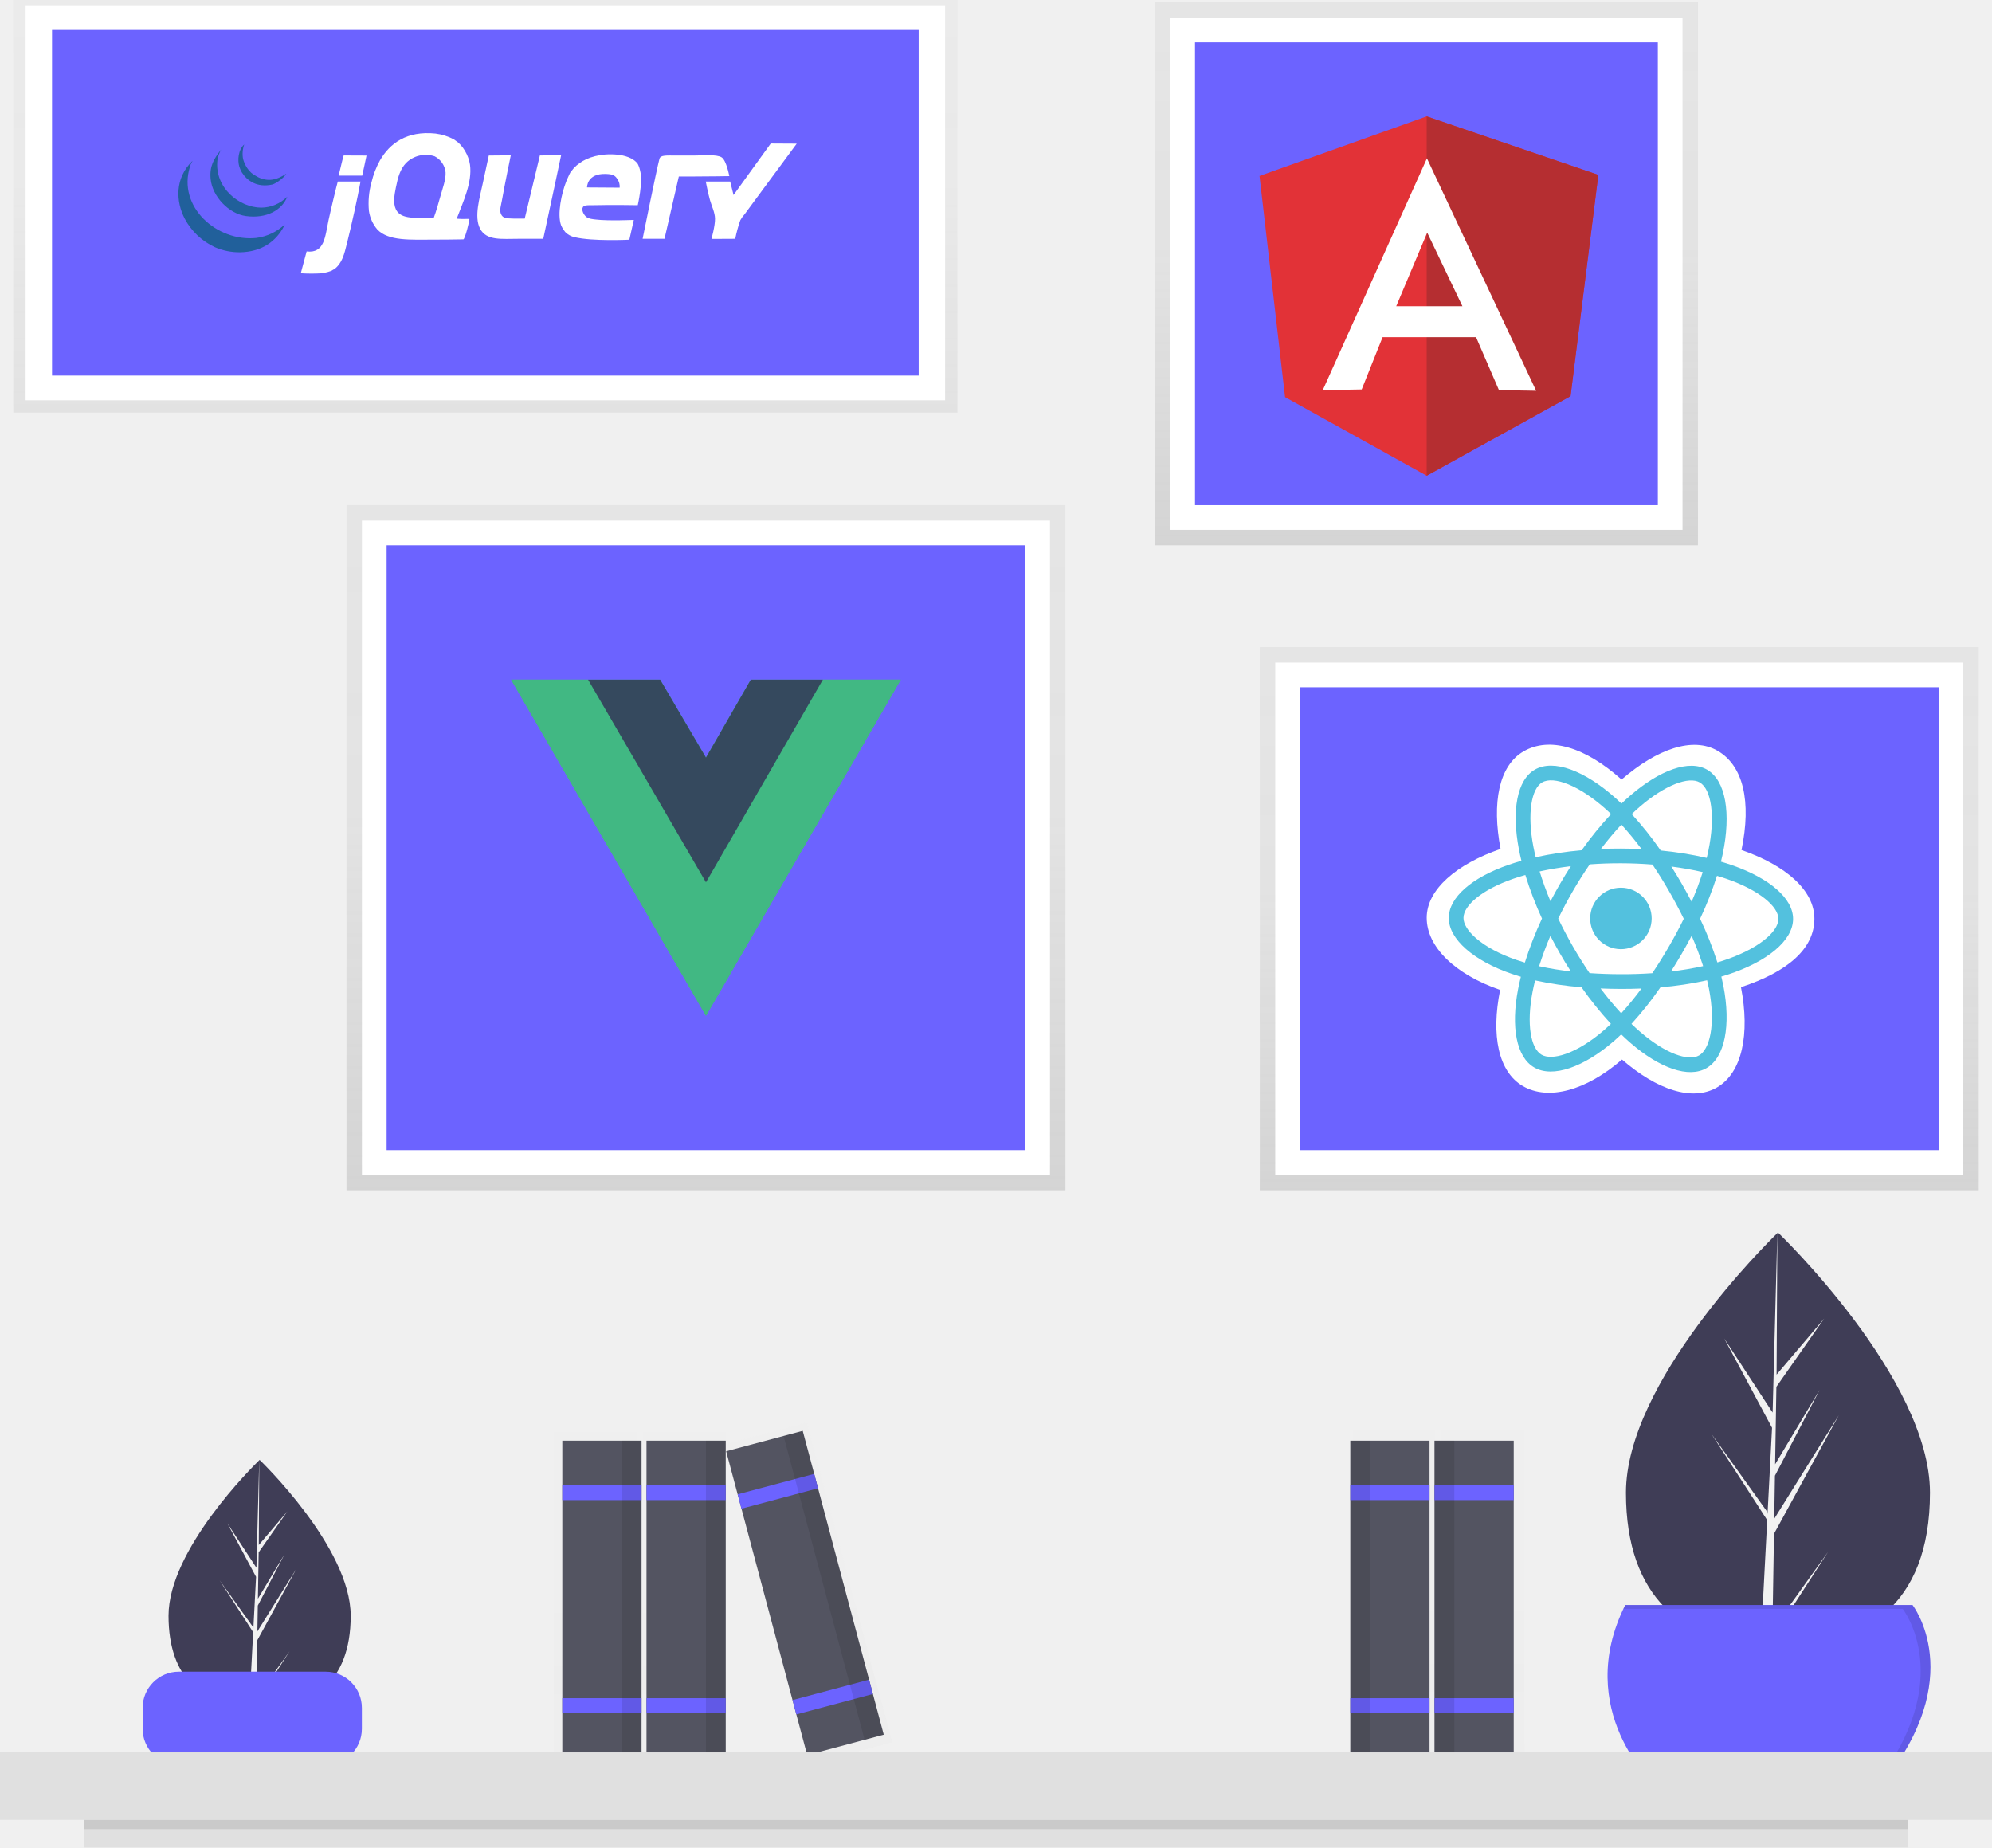
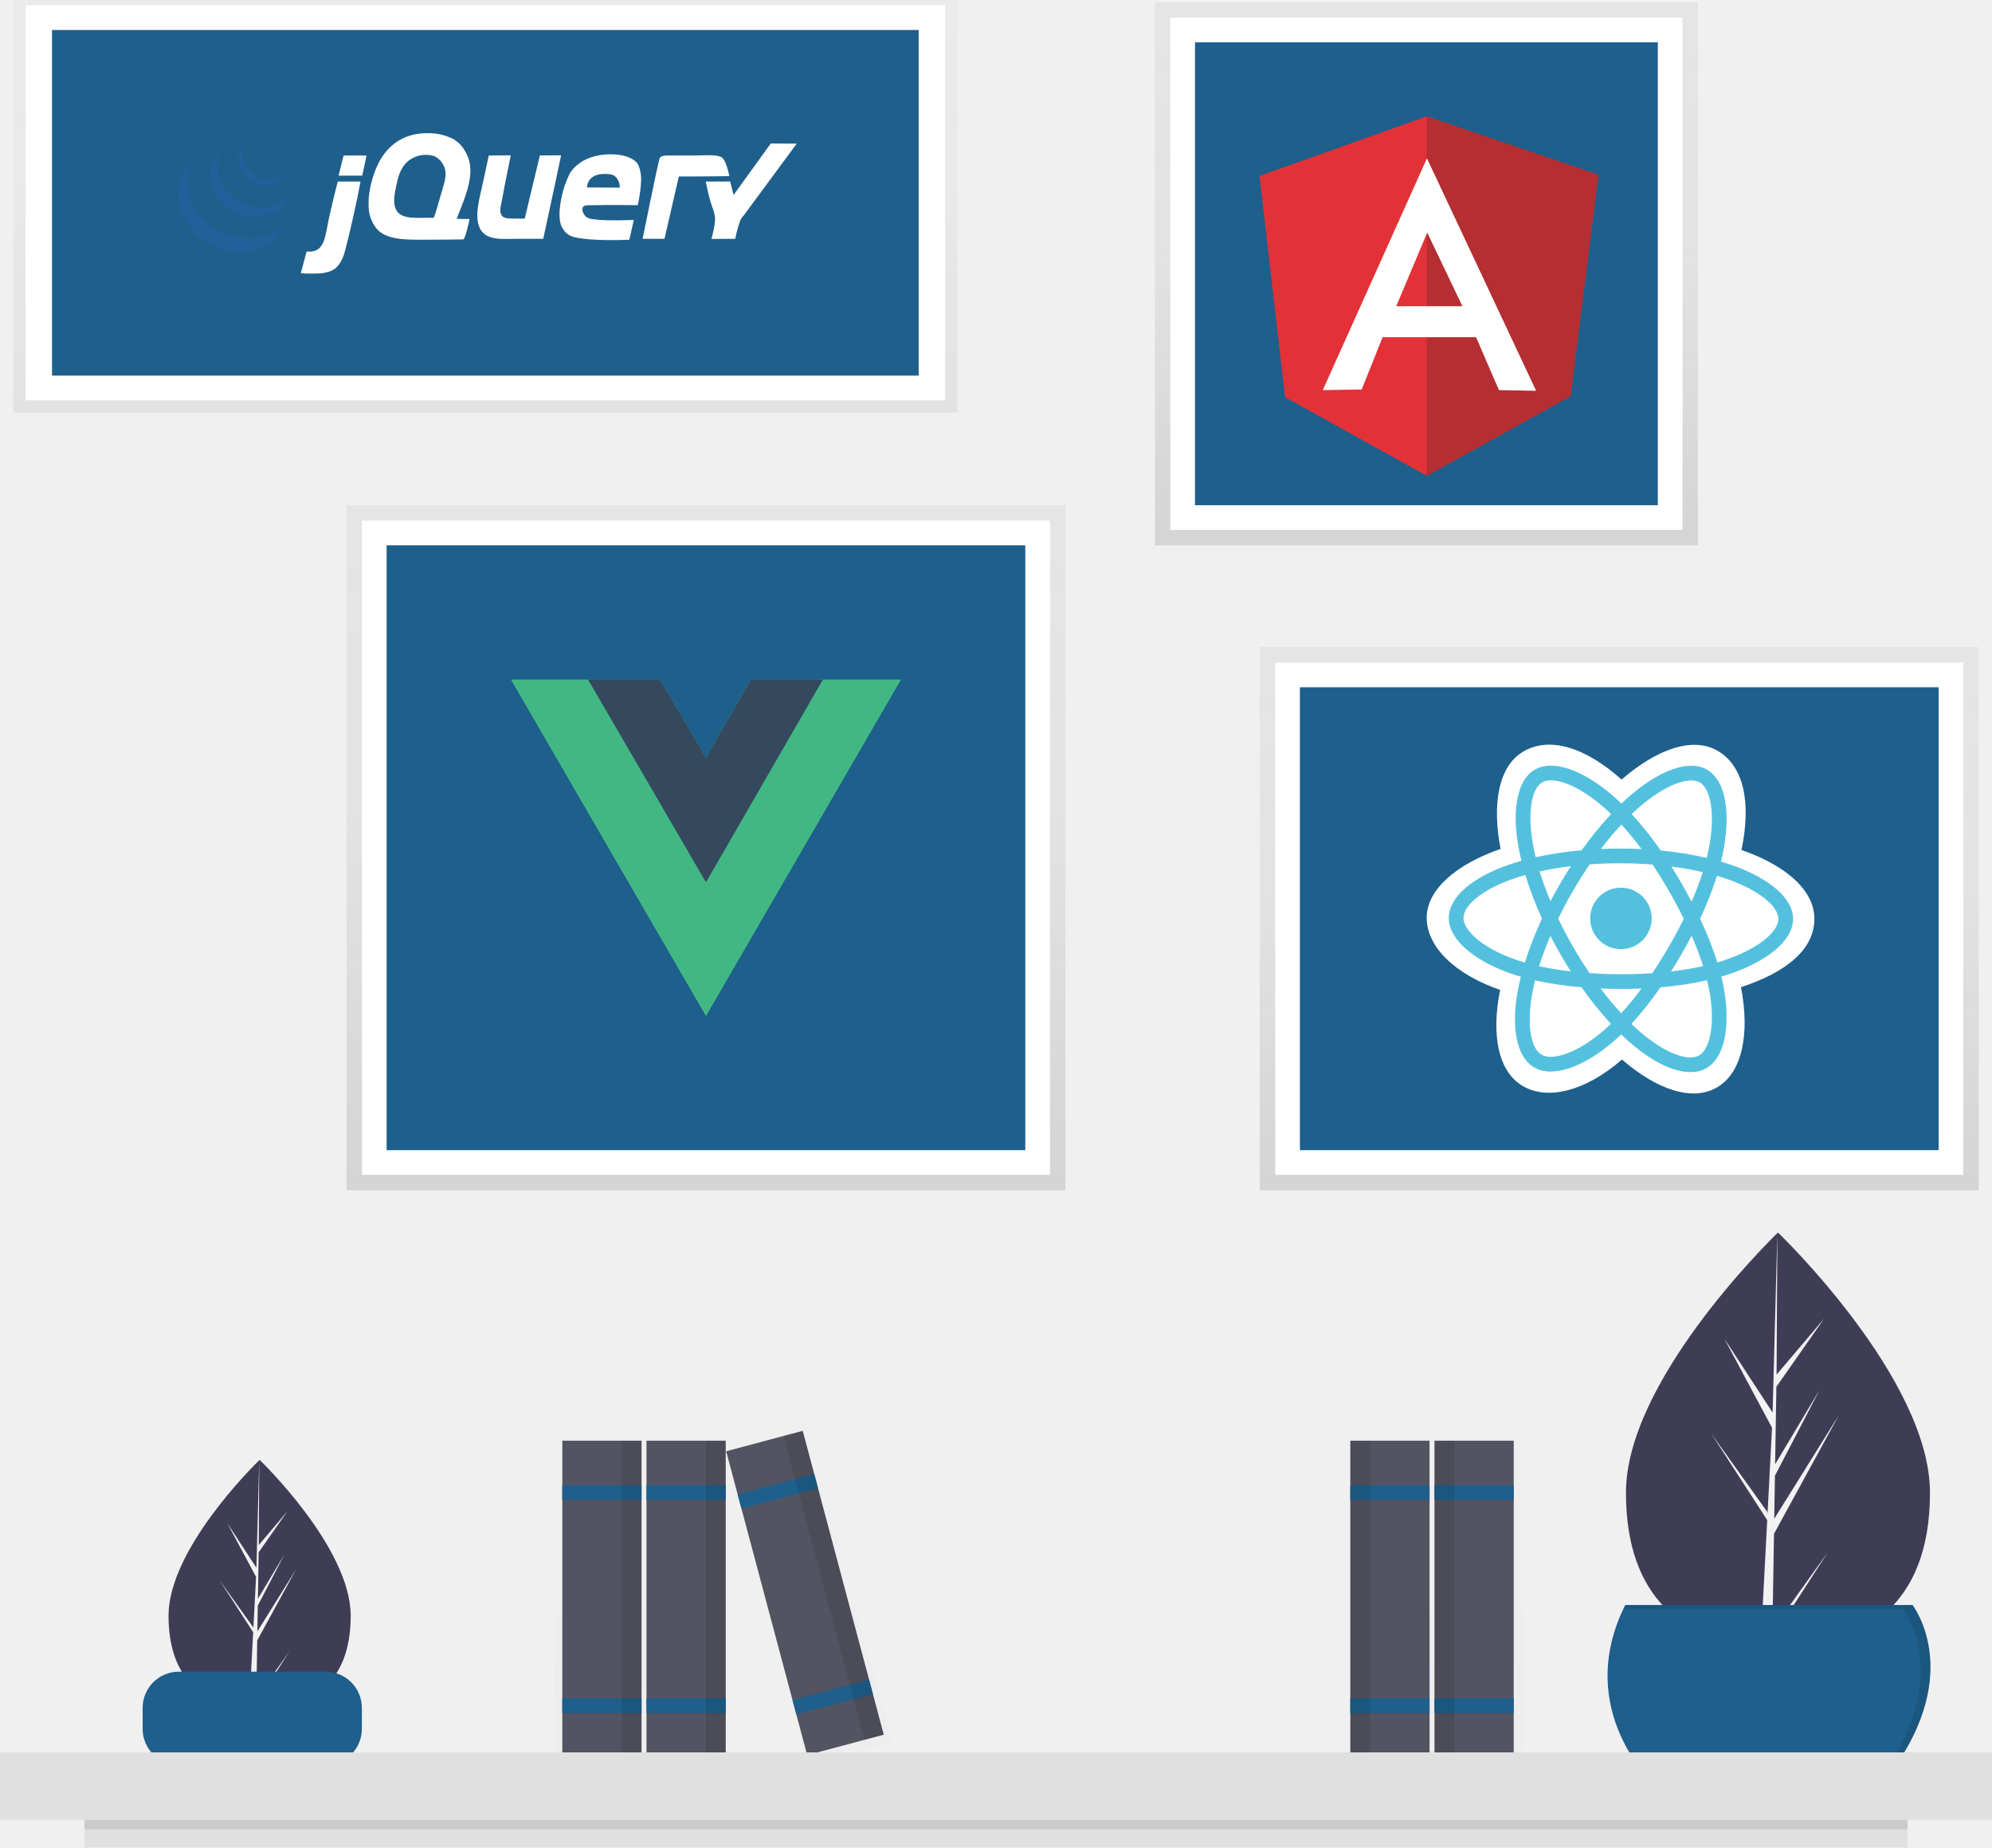
<svg xmlns="http://www.w3.org/2000/svg" xmlns:xlink="http://www.w3.org/1999/xlink" data-name="Layer 1" width="787.169" height="730" viewBox="0 0 787.169 730">
  <defs>
-     <linearGradient id="a3c4672e-2259-4d6c-8c24-5949363a8af1-381" x1="278.973" y1="470.295" x2="278.973" y2="199.617" gradientUnits="userSpaceOnUse">
+     <linearGradient id="a3c4672e-2259-4d6c-8c24-5949363a8af1-870" x1="278.973" y1="470.295" x2="278.973" y2="199.617" gradientUnits="userSpaceOnUse">
      <stop offset="0" stop-color="gray" stop-opacity="0.25" />
      <stop offset="0.535" stop-color="gray" stop-opacity="0.12" />
      <stop offset="1" stop-color="gray" stop-opacity="0.1" />
    </linearGradient>
-     <linearGradient id="acf699b8-10e6-407b-86e3-0f7f8fa4bdb6-382" x1="191.795" y1="163.039" x2="191.795" y2="0" xlink:href="#a3c4672e-2259-4d6c-8c24-5949363a8af1-381" />
-     <linearGradient id="b28a1e8f-be05-408d-a6f5-6fd2e5b0337f-383" x1="563.673" y1="215.467" x2="563.673" y2="0.876" xlink:href="#a3c4672e-2259-4d6c-8c24-5949363a8af1-381" />
-     <linearGradient id="f1fc4b36-2829-4464-83b0-fd2af5b19fd6-384" x1="639.878" y1="470.295" x2="639.878" y2="255.703" xlink:href="#a3c4672e-2259-4d6c-8c24-5949363a8af1-381" />
-     <linearGradient id="bb60ebe1-81e2-422a-a970-aa43062904da-385" x1="453.701" y1="780.902" x2="453.701" y2="650.043" gradientTransform="matrix(-1, 0, 0, 1, 1039.585, -85)" xlink:href="#a3c4672e-2259-4d6c-8c24-5949363a8af1-381" />
-     <linearGradient id="a1b2f907-b002-48c8-973d-a12b277f13d1-386" x1="488.734" y1="780.902" x2="488.734" y2="650.043" gradientTransform="matrix(-1, 0, 0, 1, 1039.585, -85)" xlink:href="#a3c4672e-2259-4d6c-8c24-5949363a8af1-381" />
-     <linearGradient id="a8136d5f-4c26-4562-977f-ea29024932d1-387" x1="235.319" y1="696.902" x2="235.319" y2="566.043" xlink:href="#a3c4672e-2259-4d6c-8c24-5949363a8af1-381" />
-     <linearGradient id="eaaf4b84-3353-429f-a894-84d4b3cd89b7-388" x1="270.352" y1="696.902" x2="270.352" y2="566.043" xlink:href="#a3c4672e-2259-4d6c-8c24-5949363a8af1-381" />
-     <linearGradient id="fa1ca12c-a5d3-4b88-b665-ae3e1db189da-389" x1="319.81" y1="696.88" x2="319.81" y2="561.944" xlink:href="#a3c4672e-2259-4d6c-8c24-5949363a8af1-381" />
+     <linearGradient id="acf699b8-10e6-407b-86e3-0f7f8fa4bdb6-871" x1="191.795" y1="163.039" x2="191.795" y2="0" xlink:href="#a3c4672e-2259-4d6c-8c24-5949363a8af1-870" />
+     <linearGradient id="b28a1e8f-be05-408d-a6f5-6fd2e5b0337f-872" x1="563.673" y1="215.467" x2="563.673" y2="0.876" xlink:href="#a3c4672e-2259-4d6c-8c24-5949363a8af1-870" />
+     <linearGradient id="f1fc4b36-2829-4464-83b0-fd2af5b19fd6-873" x1="639.878" y1="470.295" x2="639.878" y2="255.703" xlink:href="#a3c4672e-2259-4d6c-8c24-5949363a8af1-870" />
+     <linearGradient id="bb60ebe1-81e2-422a-a970-aa43062904da-874" x1="453.701" y1="780.902" x2="453.701" y2="650.043" gradientTransform="matrix(-1, 0, 0, 1, 1039.585, -85)" xlink:href="#a3c4672e-2259-4d6c-8c24-5949363a8af1-870" />
+     <linearGradient id="a1b2f907-b002-48c8-973d-a12b277f13d1-875" x1="488.734" y1="780.902" x2="488.734" y2="650.043" gradientTransform="matrix(-1, 0, 0, 1, 1039.585, -85)" xlink:href="#a3c4672e-2259-4d6c-8c24-5949363a8af1-870" />
+     <linearGradient id="a8136d5f-4c26-4562-977f-ea29024932d1-876" x1="235.319" y1="696.902" x2="235.319" y2="566.043" xlink:href="#a3c4672e-2259-4d6c-8c24-5949363a8af1-870" />
+     <linearGradient id="eaaf4b84-3353-429f-a894-84d4b3cd89b7-877" x1="270.352" y1="696.902" x2="270.352" y2="566.043" xlink:href="#a3c4672e-2259-4d6c-8c24-5949363a8af1-870" />
+     <linearGradient id="fa1ca12c-a5d3-4b88-b665-ae3e1db189da-878" x1="319.81" y1="696.88" x2="319.81" y2="561.944" xlink:href="#a3c4672e-2259-4d6c-8c24-5949363a8af1-870" />
  </defs>
  <path d="M969.076,674.787c0,45.239-26.894,61.036-60.068,61.036-.772,0-1.541-.008-2.304-.029-1.536-.033-3.06-.1-4.563-.209-29.942-2.117-53.204-18.728-53.204-60.799,0-43.535,55.626-98.472,59.822-102.551l.008-.004c.159-.159.242-.238.242-.238S969.076,629.544,969.076,674.787Z" transform="translate(-206.4153 -85)" fill="#3f3d56" />
  <path d="M906.817,728.902,928.789,698.204l-22.027,34.067-.058,3.524c-1.536-.033-3.06-.1-4.563-.209l2.367-45.26-.017-.351.042-.067.221-4.275L882.673,651.479l22.148,30.948.054.906,1.791-34.196-18.904-35.29,19.133,29.282,1.862-70.893.008-.242v.238l-.309,55.906,18.816-22.164-18.895,26.978-.497,30.618,17.572-29.383L907.806,668.078l-.276,17.021,25.508-40.901-25.604,46.842Z" transform="translate(-206.4153 -85)" fill="#f2f2f2" />
  <path d="M345,723.419c0,27.107-16.115,36.573-35.993,36.573-.463,0-.923-.005-1.381-.018-.921-.02-1.834-.06-2.734-.125-17.941-1.268-31.88-11.222-31.88-36.43,0-26.086,33.331-59.004,35.845-61.448l.005-.003c.095-.095.145-.143.145-.143S345,696.31,345,723.419Z" transform="translate(-206.4153 -85)" fill="#3f3d56" />
  <path d="M307.694,755.844l13.166-18.394-13.198,20.413-.035,2.111c-.921-.02-1.834-.06-2.734-.125l1.418-27.119-.01-.21.025-.04.133-2.562-13.231-20.465,13.271,18.544.033.543,1.073-20.49L296.277,686.904l11.465,17.546,1.116-42.479.005-.145v.143l-.185,33.498,11.275-13.281-11.322,16.165-.298,18.346,10.529-17.606L308.287,719.399l-.165,10.199L323.406,705.09,308.064,733.158Z" transform="translate(-206.4153 -85)" fill="#f2f2f2" />
-   <rect x="136.928" y="199.617" width="284.09" height="270.678" fill="url(#a3c4672e-2259-4d6c-8c24-5949363a8af1-381)" />
+   <rect x="136.928" y="199.617" width="284.09" height="270.678" fill="url(#a3c4672e-2259-4d6c-8c24-5949363a8af1-870)" />
  <rect x="143.024" y="205.713" width="271.898" height="258.486" fill="#fff" />
-   <rect x="152.779" y="215.467" width="252.389" height="238.977" fill="#6c63ff" />
+   <rect x="152.779" y="215.467" width="252.389" height="238.977" fill="#1e5f8c" />
  <path d="M531.584,353.55h30.797L485.388,486.362,408.396,353.55h58.899l18.093,30.797,17.708-30.797Z" transform="translate(-206.4153 -85)" fill="#41b883" />
  <path d="M408.396,353.55,485.388,486.362l76.993-132.812H531.584l-46.196,79.687-46.581-79.687Z" transform="translate(-206.4153 -85)" fill="#41b883" />
  <path d="M438.808,353.55l46.581,80.072,46.196-80.072h-28.487l-17.708,30.797-18.093-30.797Z" transform="translate(-206.4153 -85)" fill="#35495e" />
  <g opacity="0.5">
-     <rect x="5.247" width="373.097" height="163.039" fill="url(#acf699b8-10e6-407b-86e3-0f7f8fa4bdb6-382)" />
+     <rect x="5.247" width="373.097" height="163.039" fill="url(#acf699b8-10e6-407b-86e3-0f7f8fa4bdb6-871)" />
  </g>
  <rect x="10.124" y="2.095" width="363.343" height="156.067" fill="#fff" />
-   <rect x="20.564" y="11.849" width="342.463" height="136.558" fill="#6c63ff" />
+   <rect x="20.564" y="11.849" width="342.463" height="136.558" fill="#1e5f8c" />
  <path d="M510.99,141.702l10.259.057s-19.073,25.845-20.631,27.952A12.016,12.016,0,0,0,498.954,172.04a52.041,52.041,0,0,0-1.997,7.321l-9.387.047s1.461-5.241,1.4-8.033c-.053-2.439-1.298-4.875-1.996-7.321-.706-2.476-1.664-7.321-1.664-7.321h9.651l1.331,5.324,14.698-20.355" transform="translate(-206.4153 -85)" fill="#fff" />
  <path d="M491.564,147.153c1.893,1.141,3.055,7.437,3.055,7.437s-9.906.146-15.297.146h-4.659l-5.657,24.624h-8.652s5.384-26.76,6.655-31.612c.412-1.571,2.822-1.301,6.891-1.301H480.4c4.196,0,9.101-.536,11.164.705m-40.277,11.993a5.186,5.186,0,0,0-.915-3.411c-1.012-1.56-1.946-1.923-4.609-2.007-7.517-.236-7.371,5.334-7.371,5.334Zm8.152-6.379c1.102,3.974-.998,13.311-.998,13.311s-10.965-.183-16.971,0c-1.867.057-4.103-.203-4.659.666-.782,1.217.286,3.092,1.191,3.883,1.042.911,3.071,1.015,3.8,1.108,4.875.619,15.077.16,15.077.16l-1.767,7.826s-14.417.723-21.629-.998a7.341,7.341,0,0,1-3.661-1.996c-.246-.266-.46-.628-.693-.942a8.745,8.745,0,0,1-.971-1.721c-1.647-4.389.193-12.797,1.997-17.303.209-.522.472-1.184.749-1.747.346-.702.638-1.494.915-1.913.186-.289.416-.476.609-.749a11.174,11.174,0,0,1,.722-.915,13.713,13.713,0,0,1,2.33-1.996c3.004-2.25,8.442-3.997,14.974-3.328,2.459.253,6.173,1.131,7.986,3.661a11.171,11.171,0,0,1,.998,2.995Zm-39.681-6.349,8.389-.049s-4.675,22.178-7.058,32.993h-9.651c-6.744,0-12.751.835-15.306-3.993-2.479-4.688-.113-12.398.998-17.636.785-3.707,2.44-11.284,2.44-11.284l8.692-.08s-2.456,11.796-3.478,17.686c-.366,2.11-1.121,4.096-.332,5.656.749,1.485,1.797,1.591,4.991,1.664,1.012.024,4.326,0,4.326,0l5.99-24.957m-39.266,15.973c.878-3.121,2.16-6.505,1.997-9.317a7.999,7.999,0,0,0-4.326-6.322,11.085,11.085,0,0,0-11.314,2.662c-2.359,2.556-3.158,5.541-3.993,9.651-.622,3.051-1.131,6.272,0,8.651,2.003,4.207,8.249,3.288,14.974,3.328.998-2.675,1.823-5.68,2.662-8.652Zm11.647-12.312c.958,6.968-2.718,14.658-5.251,21.346,2.582.233,4.845-.036,5.008.157.17.25-1.731,7.983-2.393,8.003-2.049.053-8.841.11-11.673.11-9.241,0-17.886.602-22.294-3.993a14.493,14.493,0,0,1-3.328-7.321,31.047,31.047,0,0,1,.999-11.313,34.242,34.242,0,0,1,3.328-8.652c3.883-6.778,10.638-11.809,21.962-10.648a21.09,21.09,0,0,1,7.321,2.329c.136.08.613.459.722.526,2.662,1.694,5.088,5.737,5.601,9.457ZM351.253,146.457c-.559,2.546-1.118,5.431-1.707,7.947h-9.317c.722-2.788,1.274-5.56,1.997-7.986,2.981,0,5.753.04,9.028.04M339.896,156.733h8.985c-1.175,6.502-3.501,16.99-5.324,24.291-1.141,4.569-1.903,7.903-4.991,10.315-.276.216-.436.114-.666.333-.569.543-3.201,1.172-4.658,1.331a66.98,66.98,0,0,1-7.96-.026c.762-2.785,1.624-6.129,2.303-8.626,7.098.859,7.277-5.85,8.652-12.312.795-3.734,3.205-13.81,3.66-15.307" transform="translate(-206.4153 -85)" fill="#fff" />
  <path d="M318.932,173.704l-.193.499c-3.281,6.389-9.095,10.309-17.387,10.482a24.309,24.309,0,0,1-9.983-1.996A25.787,25.787,0,0,1,279.391,171.374c-3.431-6.645-4.05-15.889,3.084-22.794.11,0-.865,1.497-.755,1.497l-.196.639c-5.141,16.095,10.698,29.889,26.095,28.311a20.225,20.225,0,0,0,11.313-5.324" transform="translate(-206.4153 -85)" fill="#21609b" />
  <path d="M309.615,167.049a14.732,14.732,0,0,0,10.316-4.326c-2.096,5.321-8.166,8.741-16.305,7.653-6.815-.912-13.307-7.77-13.976-14.642-.489-5.001,1.254-7.986,4.126-11.607a12.145,12.145,0,0,0-1.464,4.286c-1.091,10.818,8.642,18.578,17.303,18.635" transform="translate(-206.4153 -85)" fill="#21609b" />
  <path d="M319.541,153.611c-.602,1.381-4.069,3.99-5.6,4.316-6.063,1.292-9.946-1.583-11.98-4.855a14.983,14.983,0,0,1-.961-2.162c-.789-2.682-.426-6.739,1.927-8.838a11.048,11.048,0,0,0-.439,5.823,12.932,12.932,0,0,0,1.604,3.504,9.216,9.216,0,0,0,3.66,3.235,9.71,9.71,0,0,0,1.84.881c1.527.45,4.752,1.634,9.95-1.903" transform="translate(-206.4153 -85)" fill="#21609b" />
-   <rect x="456.377" y="0.876" width="214.592" height="214.592" fill="url(#b28a1e8f-be05-408d-a6f5-6fd2e5b0337f-383)" />
+   <rect x="456.377" y="0.876" width="214.592" height="214.592" fill="url(#b28a1e8f-be05-408d-a6f5-6fd2e5b0337f-872)" />
  <rect x="462.474" y="6.972" width="202.399" height="202.399" fill="#fff" />
-   <rect x="472.228" y="16.726" width="182.891" height="182.891" fill="#6c63ff" />
+   <rect x="472.228" y="16.726" width="182.891" height="182.891" fill="#1e5f8c" />
  <path d="M704.136,154.523l66.053-23.535,67.832,23.116-10.983,87.392-56.849,31.484-55.96-31.066Z" transform="translate(-206.4153 -85)" fill="#e23237" />
  <path d="M838.021,154.105l-67.832-23.116v141.992l56.849-31.432,10.983-87.444Z" transform="translate(-206.4153 -85)" fill="#b52e31" />
  <path d="M770.294,147.568l-41.159,91.576,15.376-.261,8.264-20.659h36.923l9.048,20.92,14.696.261-43.147-91.837Zm.105,29.34,13.911,29.078H758.16l12.239-29.078Z" transform="translate(-206.4153 -85)" fill="#fff" />
-   <rect x="497.832" y="255.703" width="284.09" height="214.592" fill="url(#f1fc4b36-2829-4464-83b0-fd2af5b19fd6-384)" />
+   <rect x="497.832" y="255.703" width="284.09" height="214.592" fill="url(#f1fc4b36-2829-4464-83b0-fd2af5b19fd6-873)" />
  <rect x="503.929" y="261.8" width="271.898" height="202.399" fill="#fff" />
-   <rect x="513.683" y="271.554" width="252.389" height="182.891" fill="#6c63ff" />
+   <rect x="513.683" y="271.554" width="252.389" height="182.891" fill="#1e5f8c" />
  <path d="M770.198,447.589c-.037,11.57,11.227,22.406,29.019,28.551-3.613,17.895-.739,32.337,8.994,37.991,10.004,5.812,24.949,1.858,39.161-10.486,13.777,11.932,27.724,16.655,37.485,11.046,10.032-5.765,13.126-21.167,9.529-39.644,18.571-6.075,28.978-15.252,29.015-26.974.036-11.302-11.252-21.114-28.804-27.219,3.996-19.216.706-33.309-9.43-39.196-9.772-5.677-23.912-.801-37.969,11.355-14.543-12.995-28.515-16.992-38.678-11.152-9.799,5.631-12.636,20.317-9.126,38.566C782.164,426.372,770.233,436.333,770.198,447.589Z" transform="translate(-206.4153 -85)" fill="#fff" />
  <path d="M890.856,426.849q-2.17-.752-4.376-1.394.371-1.486.686-2.985c3.366-16.084,1.239-29.056-6.15-33.347-7.085-4.116-18.706.116-30.462,10.281q-1.738,1.506-3.397,3.098-1.104-1.065-2.248-2.089c-12.252-10.948-24.553-15.584-31.962-11.327-7.104,4.082-9.243,16.265-6.306,31.527q.438,2.267.991,4.51c-1.744.489-3.429,1.012-5.041,1.568-14.42,4.976-23.645,12.818-23.67,20.982-.027,8.432,9.822,16.921,24.81,22.097q1.823.627,3.675,1.162-.61,2.411-1.084,4.854c-2.893,14.978-.708,26.885,6.351,30.987,7.291,4.235,19.565-.056,31.536-10.453q1.419-1.233,2.847-2.608,1.786,1.734,3.667,3.367c11.532,9.987,22.94,14.041,30.019,9.973,7.311-4.202,9.723-16.978,6.693-32.542q-.347-1.783-.804-3.64,1.293-.377,2.533-.782c15.614-5.118,25.788-13.441,25.815-21.986.026-8.193-9.445-16.148-24.124-21.253Z" transform="translate(-206.4153 -85)" fill="#53c1de" />
  <path d="M887.353,464.565c-.744.244-1.509.479-2.287.708a136.419,136.419,0,0,0-6.835-17.258,136.361,136.361,0,0,0,6.675-16.964c1.39.408,2.74.837,4.041,1.289,12.577,4.373,20.237,10.806,20.221,15.744-.017,5.26-8.333,12.062-21.814,16.482Zm-5.623,11.055c1.34,6.882,1.515,13.101.597,17.959-.824,4.365-2.463,7.272-4.481,8.432-4.296,2.468-13.456-.787-23.317-9.327q-1.696-1.469-3.412-3.13A136.587,136.587,0,0,0,862.568,475.109a135.683,135.683,0,0,0,18.436-2.782q.41,1.681.726,3.294Zm-56.593,25.796c-4.194,1.466-7.53,1.498-9.543.329-4.284-2.488-6.038-12.05-3.564-24.859q.441-2.271,1.008-4.514a136.677,136.677,0,0,0,18.327,2.712,141.437,141.437,0,0,0,11.634,14.467q-1.27,1.221-2.6,2.379c-5.294,4.598-10.594,7.855-15.261,9.487ZM805.629,464.275c-6.627-2.289-12.097-5.253-15.842-8.48-3.365-2.901-5.06-5.776-5.053-8.104.016-4.954,7.422-11.25,19.755-15.506q2.322-.798,4.688-1.459a139.397,139.397,0,0,0,6.577,17.204,141.512,141.512,0,0,0-6.769,17.407Q807.294,464.847,805.629,464.275Zm6.72-44.76c-2.516-13.076-.787-22.929,3.494-25.389,4.561-2.621,14.613,1.169,25.192,10.621.676.604,1.355,1.237,2.035,1.891a139.285,139.285,0,0,0-11.635,14.306,142.021,142.021,0,0,0-18.165,2.764q-.514-2.086-.922-4.195Zm58.643,14.677q-1.984-3.453-4.116-6.817c4.34.562,8.496,1.303,12.399,2.208a123.985,123.985,0,0,1-4.392,11.702q-1.875-3.585-3.892-7.092ZM847.133,410.804a124.302,124.302,0,0,1,7.976,9.691q-8.035-.405-16.081-.054c2.654-3.477,5.372-6.707,8.105-9.636ZM822.972,434.079q-2.013,3.466-3.863,7.024c-1.68-4.02-3.116-7.971-4.286-11.787,3.885-.857,8.027-1.553,12.342-2.079Q824.988,430.609,822.972,434.079Zm4.185,34.747a123.758,123.758,0,0,1-12.533-2.056c1.214-3.875,2.706-7.902,4.448-11.998q1.834,3.571,3.835,7.052Q824.949,465.376,827.157,468.826Zm19.9,16.555c-2.745-2.981-5.483-6.278-8.155-9.823q3.907.166,7.96.179,4.16.013,8.214-.157A123.602,123.602,0,0,1,847.058,485.381Zm27.839-30.641a123.437,123.437,0,0,1,4.531,11.983,123.352,123.352,0,0,1-12.699,2.123q2.168-3.413,4.199-6.91,2.064-3.554,3.969-7.196Zm-8.995,4.277q-3.108,5.361-6.56,10.511c-4.038.276-8.21.411-12.461.398-4.234-.013-8.352-.158-12.317-.428q-3.507-5.157-6.616-10.569-3.092-5.379-5.77-10.981,2.704-5.583,5.822-10.95v.001q3.115-5.365,6.63-10.482c4.047-.293,8.197-.44,12.391-.427,4.213.013,8.366.188,12.41.509q3.445,5.127,6.522,10.488,3.093,5.371,5.831,10.935-2.744,5.6-5.881,10.995Zm12.195-64.868c4.548,2.642,6.286,13.244,3.38,27.13q-.286,1.357-.62,2.703a139.239,139.239,0,0,0-18.183-2.932,136.542,136.542,0,0,0-11.456-14.39q1.533-1.469,3.138-2.86c10.073-8.71,19.471-12.132,23.741-9.651Z" transform="translate(-206.4153 -85)" fill="#fff" />
  <path d="M846.989,435.738a12.15,12.15,0,1,1-12.188,12.111,12.149,12.149,0,0,1,12.188-12.111" transform="translate(-206.4153 -85)" fill="#53c1de" />
  <g opacity="0.7">
    <g opacity="0.1">
-       <polygon points="602.37 565.043 602.37 583.59 602.37 589.773 602.37 672.203 602.37 678.386 602.37 695.902 577.64 695.902 569.397 695.902 569.397 678.386 569.397 672.203 569.397 589.773 569.397 583.59 569.397 565.043 577.64 565.043 602.37 565.043" fill="url(#bb60ebe1-81e2-422a-a970-aa43062904da-385)" />
+       <polygon points="602.37 565.043 602.37 583.59 602.37 589.773 602.37 672.203 602.37 678.386 602.37 695.902 577.64 695.902 569.397 695.902 569.397 678.386 569.397 672.203 569.397 589.773 569.397 583.59 569.397 565.043 577.64 565.043 602.37 565.043" fill="url(#bb60ebe1-81e2-422a-a970-aa43062904da-874)" />
    </g>
    <g opacity="0.1">
-       <polygon points="567.337 565.043 567.337 583.59 567.337 589.773 567.337 672.203 567.337 678.386 567.337 695.902 542.607 695.902 534.364 695.902 534.364 678.386 534.364 672.203 534.364 589.773 534.364 583.59 534.364 565.043 542.607 565.043 567.337 565.043" fill="url(#a1b2f907-b002-48c8-973d-a12b277f13d1-386)" />
+       <polygon points="567.337 565.043 567.337 583.59 567.337 589.773 567.337 672.203 567.337 678.386 567.337 695.902 542.607 695.902 534.364 695.902 534.364 678.386 534.364 672.203 534.364 589.773 534.364 583.59 534.364 565.043 542.607 565.043 567.337 565.043" fill="url(#a1b2f907-b002-48c8-973d-a12b277f13d1-875)" />
    </g>
  </g>
-   <rect x="56.364" y="660.516" width="86.635" height="36.866" rx="14.297" fill="#6c63ff" />
+   <rect x="56.364" y="660.516" width="86.635" height="36.866" rx="14.297" fill="#1e5f8c" />
  <g opacity="0.7">
    <g opacity="0.1">
-       <polygon points="218.832 566.043 218.832 584.59 218.832 590.773 218.832 673.203 218.832 679.386 218.832 696.902 243.562 696.902 251.805 696.902 251.805 679.386 251.805 673.203 251.805 590.773 251.805 584.59 251.805 566.043 243.562 566.043 218.832 566.043" fill="url(#a8136d5f-4c26-4562-977f-ea29024932d1-387)" />
+       <polygon points="218.832 566.043 218.832 584.59 218.832 590.773 218.832 673.203 218.832 679.386 218.832 696.902 243.562 696.902 251.805 696.902 251.805 679.386 251.805 673.203 251.805 590.773 251.805 584.59 251.805 566.043 243.562 566.043 218.832 566.043" fill="url(#a8136d5f-4c26-4562-977f-ea29024932d1-876)" />
    </g>
    <g opacity="0.1">
-       <polygon points="253.866 566.043 253.866 584.59 253.866 590.773 253.866 673.203 253.866 679.386 253.866 696.902 278.595 696.902 286.838 696.902 286.838 679.386 286.838 673.203 286.838 590.773 286.838 584.59 286.838 566.043 278.595 566.043 253.866 566.043" fill="url(#eaaf4b84-3353-429f-a894-84d4b3cd89b7-388)" />
+       <polygon points="253.866 566.043 253.866 584.59 253.866 590.773 253.866 673.203 253.866 679.386 253.866 696.902 278.595 696.902 286.838 696.902 286.838 679.386 286.838 673.203 286.838 590.773 286.838 584.59 286.838 566.043 278.595 566.043 253.866 566.043" fill="url(#eaaf4b84-3353-429f-a894-84d4b3cd89b7-877)" />
    </g>
    <g opacity="0.1">
-       <polygon points="352.601 688.383 325.251 585.838 325.251 585.838 323.658 579.865 323.658 579.865 318.878 561.944 287.019 570.441 291.799 588.362 291.799 588.362 293.068 593.119 314.635 673.982 314.635 673.982 316.228 679.955 316.228 679.955 320.742 696.88 352.601 688.383" fill="url(#fa1ca12c-a5d3-4b88-b665-ae3e1db189da-389)" />
+       <polygon points="352.601 688.383 325.251 585.838 325.251 585.838 323.658 579.865 323.658 579.865 318.878 561.944 287.019 570.441 291.799 588.362 291.799 588.362 293.068 593.119 314.635 673.982 314.635 673.982 316.228 679.955 316.228 679.955 320.742 696.88 352.601 688.383" fill="url(#fa1ca12c-a5d3-4b88-b665-ae3e1db189da-878)" />
    </g>
  </g>
  <rect x="222.207" y="569.241" width="31.309" height="124.256" fill="#535461" />
-   <rect x="222.207" y="586.853" width="31.309" height="5.87" fill="#6c63ff" />
-   <rect x="222.207" y="670.994" width="31.309" height="5.87" fill="#6c63ff" />
+   <rect x="222.207" y="586.853" width="31.309" height="5.87" fill="#1e5f8c" />
+   <rect x="222.207" y="670.994" width="31.309" height="5.87" fill="#1e5f8c" />
  <rect x="245.689" y="569.241" width="7.827" height="124.256" opacity="0.1" />
  <rect x="255.473" y="569.241" width="31.309" height="124.256" fill="#535461" />
-   <rect x="255.473" y="586.853" width="31.309" height="5.87" fill="#6c63ff" />
-   <rect x="255.473" y="670.994" width="31.309" height="5.87" fill="#6c63ff" />
+   <rect x="255.473" y="586.853" width="31.309" height="5.87" fill="#1e5f8c" />
+   <rect x="255.473" y="670.994" width="31.309" height="5.87" fill="#1e5f8c" />
  <rect x="278.954" y="569.241" width="7.827" height="124.256" opacity="0.1" />
  <rect x="508.851" y="652.285" width="31.309" height="124.256" transform="translate(-372.8078 74.29859) rotate(-14.93399)" fill="#535461" />
-   <rect x="498.135" y="671.3" width="31.309" height="5.87" transform="translate(-362.8158 70.17999) rotate(-14.93399)" fill="#6c63ff" />
-   <rect x="519.819" y="752.6" width="31.309" height="5.87" transform="translate(-383.0349 78.51409) rotate(-14.93399)" fill="#6c63ff" />
+   <rect x="498.135" y="671.3" width="31.309" height="5.87" transform="translate(-362.8158 70.17999) rotate(-14.93399)" fill="#1e5f8c" />
+   <rect x="519.819" y="752.6" width="31.309" height="5.87" transform="translate(-383.0349 78.51409) rotate(-14.93399)" fill="#1e5f8c" />
  <rect x="531.936" y="649.259" width="7.827" height="124.256" transform="translate(-371.6449 77.11985) rotate(-14.93399)" opacity="0.1" />
  <rect x="773.279" y="654.241" width="31.309" height="124.256" transform="translate(1371.451 1347.739) rotate(-180)" fill="#535461" />
-   <rect x="773.279" y="671.853" width="31.309" height="5.87" transform="translate(1371.451 1264.575) rotate(-180)" fill="#6c63ff" />
-   <rect x="773.279" y="755.994" width="31.309" height="5.87" transform="translate(1371.451 1432.859) rotate(-180)" fill="#6c63ff" />
+   <rect x="773.279" y="671.853" width="31.309" height="5.87" transform="translate(1371.451 1264.575) rotate(-180)" fill="#1e5f8c" />
+   <rect x="773.279" y="755.994" width="31.309" height="5.87" transform="translate(1371.451 1432.859) rotate(-180)" fill="#1e5f8c" />
  <rect x="773.279" y="654.241" width="7.827" height="124.256" transform="translate(1347.97 1347.739) rotate(-180)" opacity="0.1" />
  <rect x="740.014" y="654.241" width="31.309" height="124.256" transform="translate(1304.921 1347.739) rotate(-180)" fill="#535461" />
-   <rect x="740.014" y="671.853" width="31.309" height="5.87" transform="translate(1304.921 1264.575) rotate(-180)" fill="#6c63ff" />
-   <rect x="740.014" y="755.994" width="31.309" height="5.87" transform="translate(1304.921 1432.859) rotate(-180)" fill="#6c63ff" />
+   <rect x="740.014" y="671.853" width="31.309" height="5.87" transform="translate(1304.921 1264.575) rotate(-180)" fill="#1e5f8c" />
+   <rect x="740.014" y="755.994" width="31.309" height="5.87" transform="translate(1304.921 1432.859) rotate(-180)" fill="#1e5f8c" />
  <rect x="740.014" y="654.241" width="7.827" height="124.256" transform="translate(1281.439 1347.739) rotate(-180)" opacity="0.1" />
-   <path d="M848.654,719.163H962.166s22.393,28.571-12.355,71.041H860.237S827.805,760.861,848.654,719.163Z" transform="translate(-206.4153 -85)" fill="#6c63ff" />
+   <path d="M848.654,719.163H962.166s22.393,28.571-12.355,71.041H860.237S827.805,760.861,848.654,719.163Z" transform="translate(-206.4153 -85)" fill="#1e5f8c" />
  <g opacity="0.1">
    <path d="M962.166,719.163H848.654c-.259.517-.503,1.031-.745,1.544H958.305s21.844,27.881-11.117,69.497h2.623C984.559,747.734,962.166,719.163,962.166,719.163Z" transform="translate(-206.4153 -85)" />
  </g>
  <rect y="692.4" width="787.169" height="26.684" fill="#e0e0e0" />
  <rect x="33.355" y="719.084" width="720.46" height="10.916" fill="#e0e0e0" />
  <rect x="33.355" y="719.084" width="720.46" height="3.639" opacity="0.1" />
</svg>
